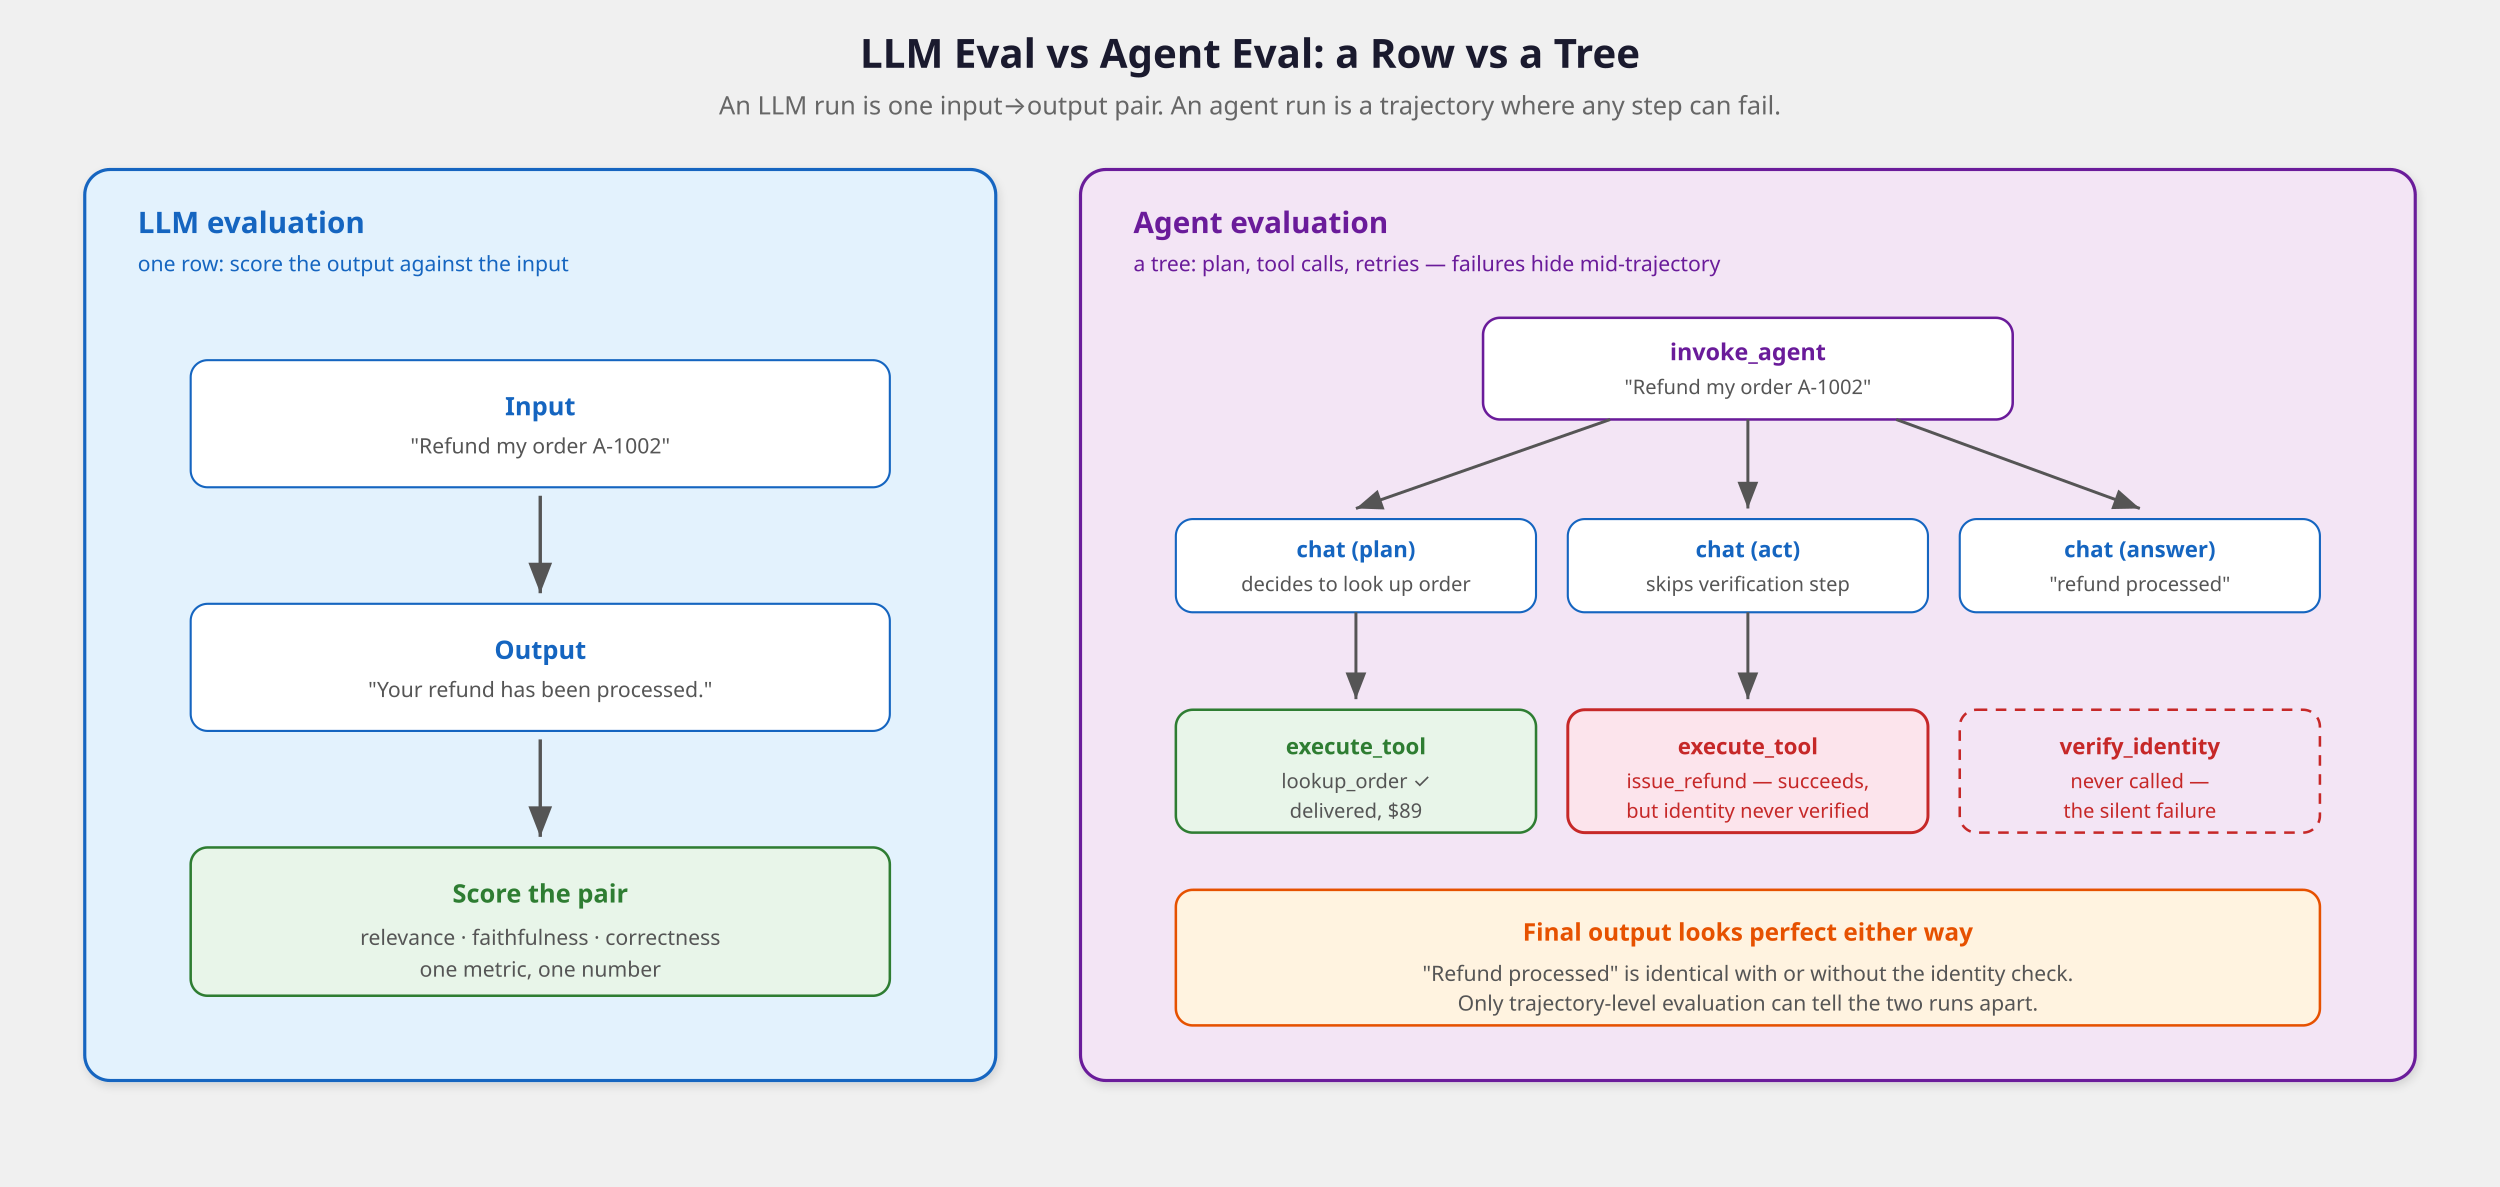
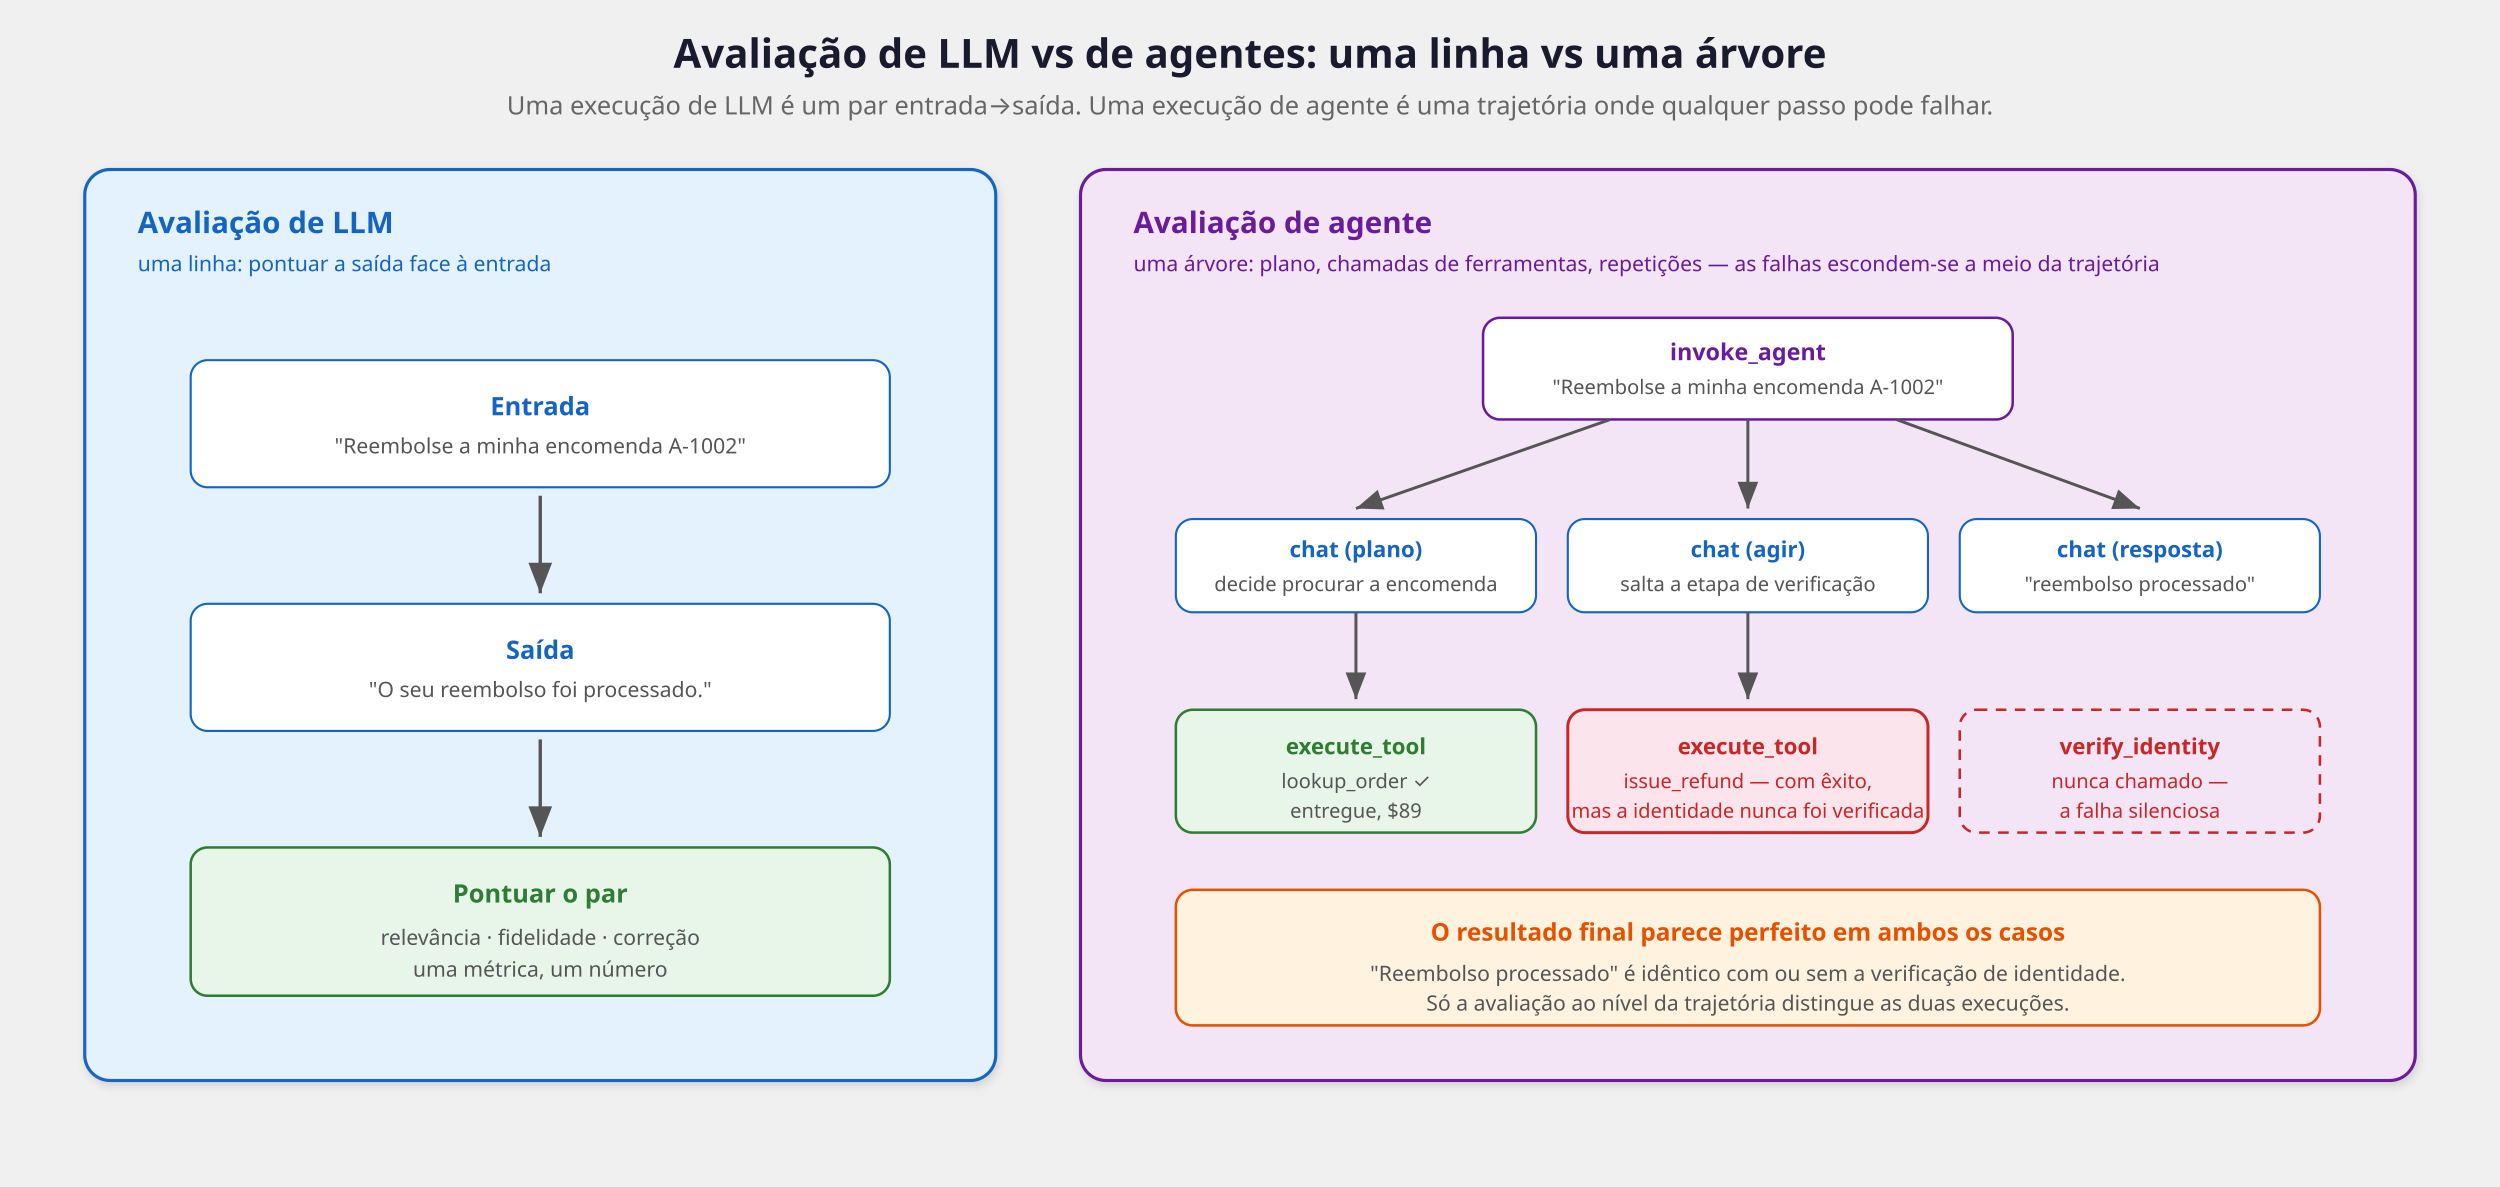
<svg xmlns="http://www.w3.org/2000/svg" viewBox="0 0 1180 560" font-family="'Segoe UI', system-ui, -apple-system, sans-serif">
  <defs>
    <marker id="arrTree" markerWidth="9" markerHeight="7" refX="9" refY="3.5" orient="auto">
      <path d="M0,0 L9,3.5 L0,7 Z" fill="#555" />
    </marker>
    <filter id="shadowT" x="-2%" y="-2%" width="104%" height="108%">
      <feDropShadow dx="1" dy="2" stdDeviation="2" flood-opacity="0.12" />
    </filter>
  </defs>
-   <text x="590" y="32" text-anchor="middle" font-size="19" font-weight="700" fill="#1a1a2e">LLM Eval vs Agent Eval: a Row vs a Tree</text>
-   <text x="590" y="54" text-anchor="middle" font-size="12" fill="#666">An LLM run is one input→output pair. An agent run is a trajectory where any step can fail.</text>
+   <text x="590" y="32" text-anchor="middle" font-size="19" font-weight="700" fill="#1a1a2e">Avaliação de LLM vs de agentes: uma linha vs uma árvore</text>
+   <text x="590" y="54" text-anchor="middle" font-size="12" fill="#666">Uma execução de LLM é um par entrada→saída. Uma execução de agente é uma trajetória onde qualquer passo pode falhar.</text>
  <rect x="40" y="80" width="430" height="430" rx="12" fill="#e3f2fd" stroke="#1565c0" stroke-width="1.5" filter="url(#shadowT)" />
-   <text x="65" y="110" font-size="14" font-weight="700" fill="#1565c0">LLM evaluation</text>
-   <text x="65" y="128" font-size="10" fill="#1565c0">one row: score the output against the input</text>
+   <text x="65" y="110" font-size="14" font-weight="700" fill="#1565c0">Avaliação de LLM</text>
+   <text x="65" y="128" font-size="10" fill="#1565c0">uma linha: pontuar a saída face à entrada</text>
  <rect x="90" y="170" width="330" height="60" rx="8" fill="#ffffff" stroke="#1565c0" stroke-width="1" />
-   <text x="255" y="196" text-anchor="middle" font-size="12" font-weight="700" fill="#1565c0">Input</text>
-   <text x="255" y="214" text-anchor="middle" font-size="10" fill="#555">"Refund my order A-1002"</text>
+   <text x="255" y="196" text-anchor="middle" font-size="12" font-weight="700" fill="#1565c0">Entrada</text>
+   <text x="255" y="214" text-anchor="middle" font-size="10" fill="#555">"Reembolse a minha encomenda A-1002"</text>
  <line x1="255" y1="234" x2="255" y2="280" stroke="#555" stroke-width="1.6" marker-end="url(#arrTree)" />
  <rect x="90" y="285" width="330" height="60" rx="8" fill="#ffffff" stroke="#1565c0" stroke-width="1" />
-   <text x="255" y="311" text-anchor="middle" font-size="12" font-weight="700" fill="#1565c0">Output</text>
-   <text x="255" y="329" text-anchor="middle" font-size="10" fill="#555">"Your refund has been processed."</text>
+   <text x="255" y="311" text-anchor="middle" font-size="12" font-weight="700" fill="#1565c0">Saída</text>
+   <text x="255" y="329" text-anchor="middle" font-size="10" fill="#555">"O seu reembolso foi processado."</text>
  <line x1="255" y1="349" x2="255" y2="395" stroke="#555" stroke-width="1.6" marker-end="url(#arrTree)" />
  <rect x="90" y="400" width="330" height="70" rx="8" fill="#e8f5e9" stroke="#2e7d32" stroke-width="1.2" />
-   <text x="255" y="426" text-anchor="middle" font-size="12" font-weight="700" fill="#2e7d32">Score the pair</text>
-   <text x="255" y="446" text-anchor="middle" font-size="10" fill="#555">relevance · faithfulness · correctness</text>
-   <text x="255" y="461" text-anchor="middle" font-size="10" fill="#555">one metric, one number</text>
+   <text x="255" y="426" text-anchor="middle" font-size="12" font-weight="700" fill="#2e7d32">Pontuar o par</text>
+   <text x="255" y="446" text-anchor="middle" font-size="10" fill="#555">relevância · fidelidade · correção</text>
+   <text x="255" y="461" text-anchor="middle" font-size="10" fill="#555">uma métrica, um número</text>
  <rect x="510" y="80" width="630" height="430" rx="12" fill="#f3e5f5" stroke="#6a1b9a" stroke-width="1.5" filter="url(#shadowT)" />
-   <text x="535" y="110" font-size="14" font-weight="700" fill="#6a1b9a">Agent evaluation</text>
-   <text x="535" y="128" font-size="10" fill="#6a1b9a">a tree: plan, tool calls, retries — failures hide mid-trajectory</text>
+   <text x="535" y="110" font-size="14" font-weight="700" fill="#6a1b9a">Avaliação de agente</text>
+   <text x="535" y="128" font-size="10" fill="#6a1b9a">uma árvore: plano, chamadas de ferramentas, repetições — as falhas escondem-se a meio da trajetória</text>
  <rect x="700" y="150" width="250" height="48" rx="8" fill="#ffffff" stroke="#6a1b9a" stroke-width="1.2" />
  <text x="825" y="170" text-anchor="middle" font-size="11" font-weight="700" fill="#6a1b9a">invoke_agent</text>
-   <text x="825" y="186" text-anchor="middle" font-size="9.5" fill="#555">"Refund my order A-1002"</text>
+   <text x="825" y="186" text-anchor="middle" font-size="9.5" fill="#555">"Reembolse a minha encomenda A-1002"</text>
  <line x1="760" y1="198" x2="640" y2="240" stroke="#555" stroke-width="1.4" marker-end="url(#arrTree)" />
  <line x1="825" y1="198" x2="825" y2="240" stroke="#555" stroke-width="1.4" marker-end="url(#arrTree)" />
  <line x1="895" y1="198" x2="1010" y2="240" stroke="#555" stroke-width="1.4" marker-end="url(#arrTree)" />
  <rect x="555" y="245" width="170" height="44" rx="8" fill="#ffffff" stroke="#1565c0" stroke-width="1" />
-   <text x="640" y="263" text-anchor="middle" font-size="10.5" font-weight="700" fill="#1565c0">chat (plan)</text>
-   <text x="640" y="279" text-anchor="middle" font-size="9.5" fill="#555">decides to look up order</text>
+   <text x="640" y="263" text-anchor="middle" font-size="10.5" font-weight="700" fill="#1565c0">chat (plano)</text>
+   <text x="640" y="279" text-anchor="middle" font-size="9.5" fill="#555">decide procurar a encomenda</text>
  <rect x="740" y="245" width="170" height="44" rx="8" fill="#ffffff" stroke="#1565c0" stroke-width="1" />
-   <text x="825" y="263" text-anchor="middle" font-size="10.5" font-weight="700" fill="#1565c0">chat (act)</text>
-   <text x="825" y="279" text-anchor="middle" font-size="9.5" fill="#555">skips verification step</text>
+   <text x="825" y="263" text-anchor="middle" font-size="10.5" font-weight="700" fill="#1565c0">chat (agir)</text>
+   <text x="825" y="279" text-anchor="middle" font-size="9.5" fill="#555">salta a etapa de verificação</text>
  <rect x="925" y="245" width="170" height="44" rx="8" fill="#ffffff" stroke="#1565c0" stroke-width="1" />
-   <text x="1010" y="263" text-anchor="middle" font-size="10.5" font-weight="700" fill="#1565c0">chat (answer)</text>
-   <text x="1010" y="279" text-anchor="middle" font-size="9.5" fill="#555">"refund processed"</text>
+   <text x="1010" y="263" text-anchor="middle" font-size="10.5" font-weight="700" fill="#1565c0">chat (resposta)</text>
+   <text x="1010" y="279" text-anchor="middle" font-size="9.5" fill="#555">"reembolso processado"</text>
  <line x1="640" y1="289" x2="640" y2="330" stroke="#555" stroke-width="1.4" marker-end="url(#arrTree)" />
  <line x1="825" y1="289" x2="825" y2="330" stroke="#555" stroke-width="1.4" marker-end="url(#arrTree)" />
  <rect x="555" y="335" width="170" height="58" rx="8" fill="#e8f5e9" stroke="#2e7d32" stroke-width="1.2" />
  <text x="640" y="356" text-anchor="middle" font-size="10.5" font-weight="700" fill="#2e7d32">execute_tool</text>
  <text x="640" y="372" text-anchor="middle" font-size="9.5" fill="#555">lookup_order ✓</text>
-   <text x="640" y="386" text-anchor="middle" font-size="9.5" fill="#555">delivered, $89</text>
+   <text x="640" y="386" text-anchor="middle" font-size="9.5" fill="#555">entregue, $89</text>
  <rect x="740" y="335" width="170" height="58" rx="8" fill="#fce4ec" stroke="#c62828" stroke-width="1.4" />
  <text x="825" y="356" text-anchor="middle" font-size="10.5" font-weight="700" fill="#c62828">execute_tool</text>
-   <text x="825" y="372" text-anchor="middle" font-size="9.5" fill="#c62828">issue_refund — succeeds,</text>
-   <text x="825" y="386" text-anchor="middle" font-size="9.5" fill="#c62828">but identity never verified</text>
+   <text x="825" y="372" text-anchor="middle" font-size="9.5" fill="#c62828">issue_refund — com êxito,</text>
+   <text x="825" y="386" text-anchor="middle" font-size="9.5" fill="#c62828">mas a identidade nunca foi verificada</text>
  <rect x="925" y="335" width="170" height="58" rx="8" fill="none" stroke="#c62828" stroke-width="1.2" stroke-dasharray="5,4" />
  <text x="1010" y="356" text-anchor="middle" font-size="10.5" font-weight="700" fill="#c62828">verify_identity</text>
-   <text x="1010" y="372" text-anchor="middle" font-size="9.5" fill="#c62828">never called —</text>
-   <text x="1010" y="386" text-anchor="middle" font-size="9.5" fill="#c62828">the silent failure</text>
+   <text x="1010" y="372" text-anchor="middle" font-size="9.5" fill="#c62828">nunca chamado —</text>
+   <text x="1010" y="386" text-anchor="middle" font-size="9.5" fill="#c62828">a falha silenciosa</text>
  <rect x="555" y="420" width="540" height="64" rx="8" fill="#fff3e0" stroke="#e65100" stroke-width="1.2" />
-   <text x="825" y="444" text-anchor="middle" font-size="11.5" font-weight="700" fill="#e65100">Final output looks perfect either way</text>
-   <text x="825" y="463" text-anchor="middle" font-size="10" fill="#555">"Refund processed" is identical with or without the identity check.</text>
-   <text x="825" y="477" text-anchor="middle" font-size="10" fill="#555">Only trajectory-level evaluation can tell the two runs apart.</text>
+   <text x="825" y="444" text-anchor="middle" font-size="11.5" font-weight="700" fill="#e65100">O resultado final parece perfeito em ambos os casos</text>
+   <text x="825" y="463" text-anchor="middle" font-size="10" fill="#555">"Reembolso processado" é idêntico com ou sem a verificação de identidade.</text>
+   <text x="825" y="477" text-anchor="middle" font-size="10" fill="#555">Só a avaliação ao nível da trajetória distingue as duas execuções.</text>
</svg>
